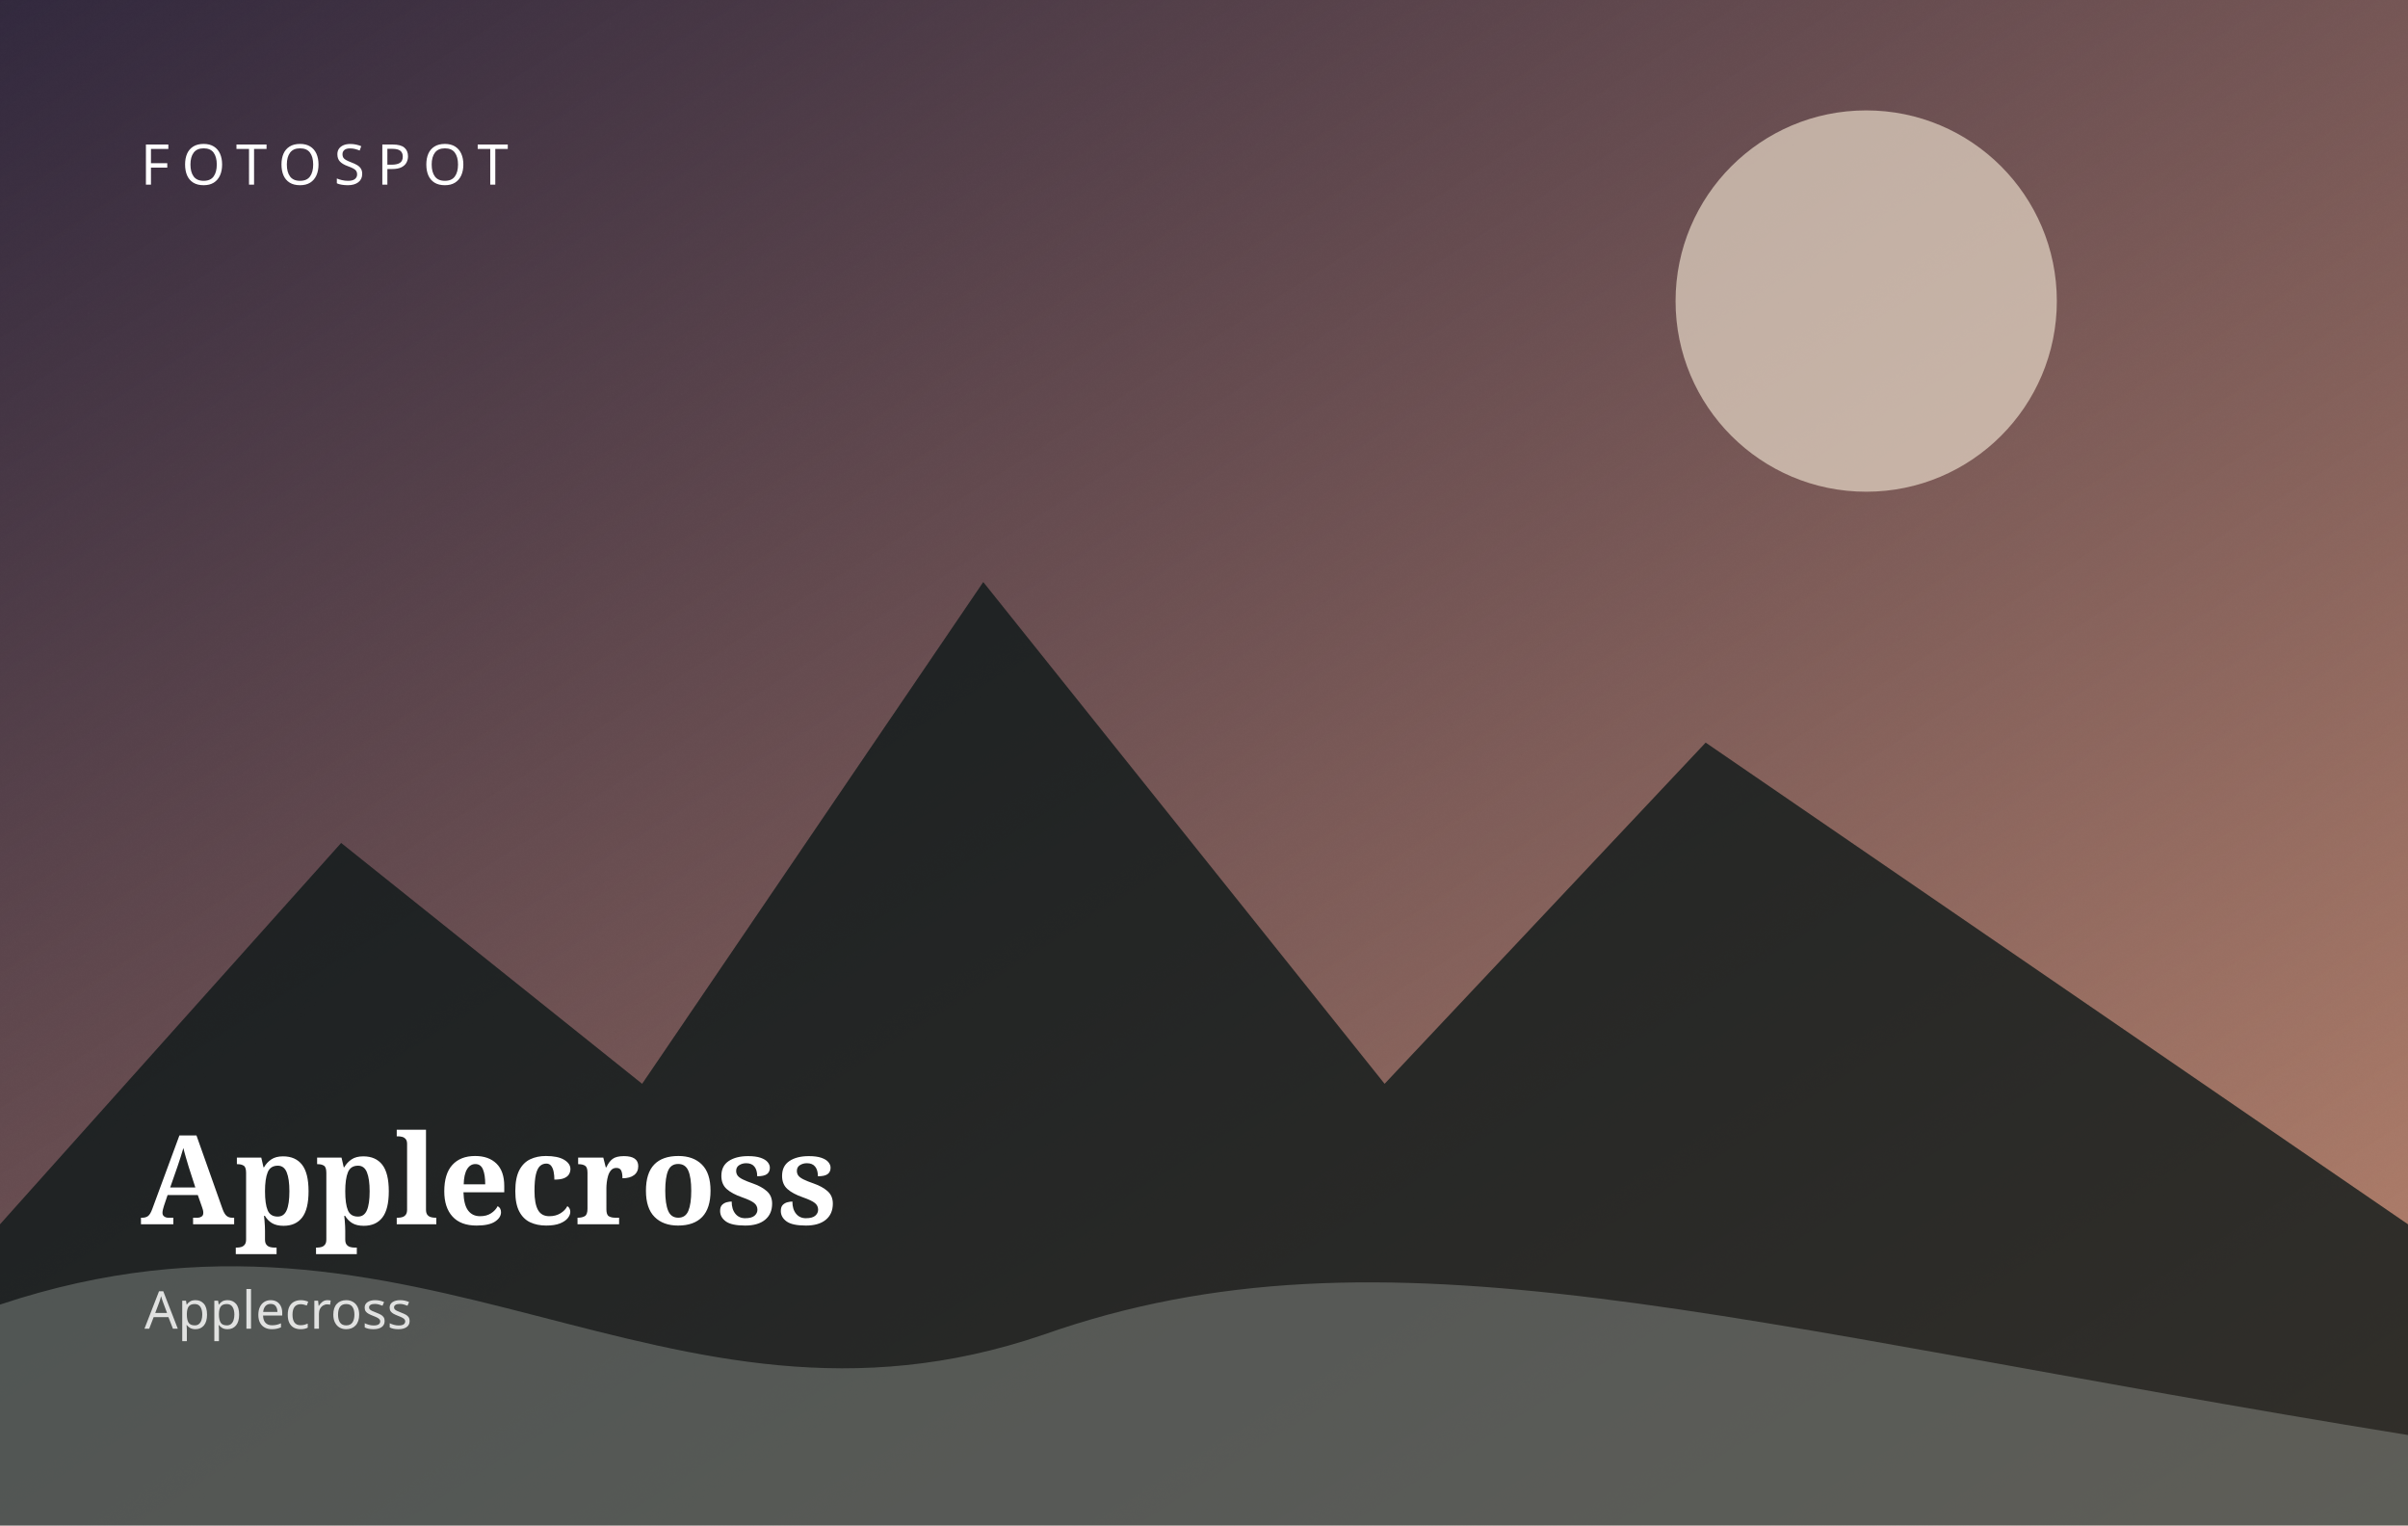
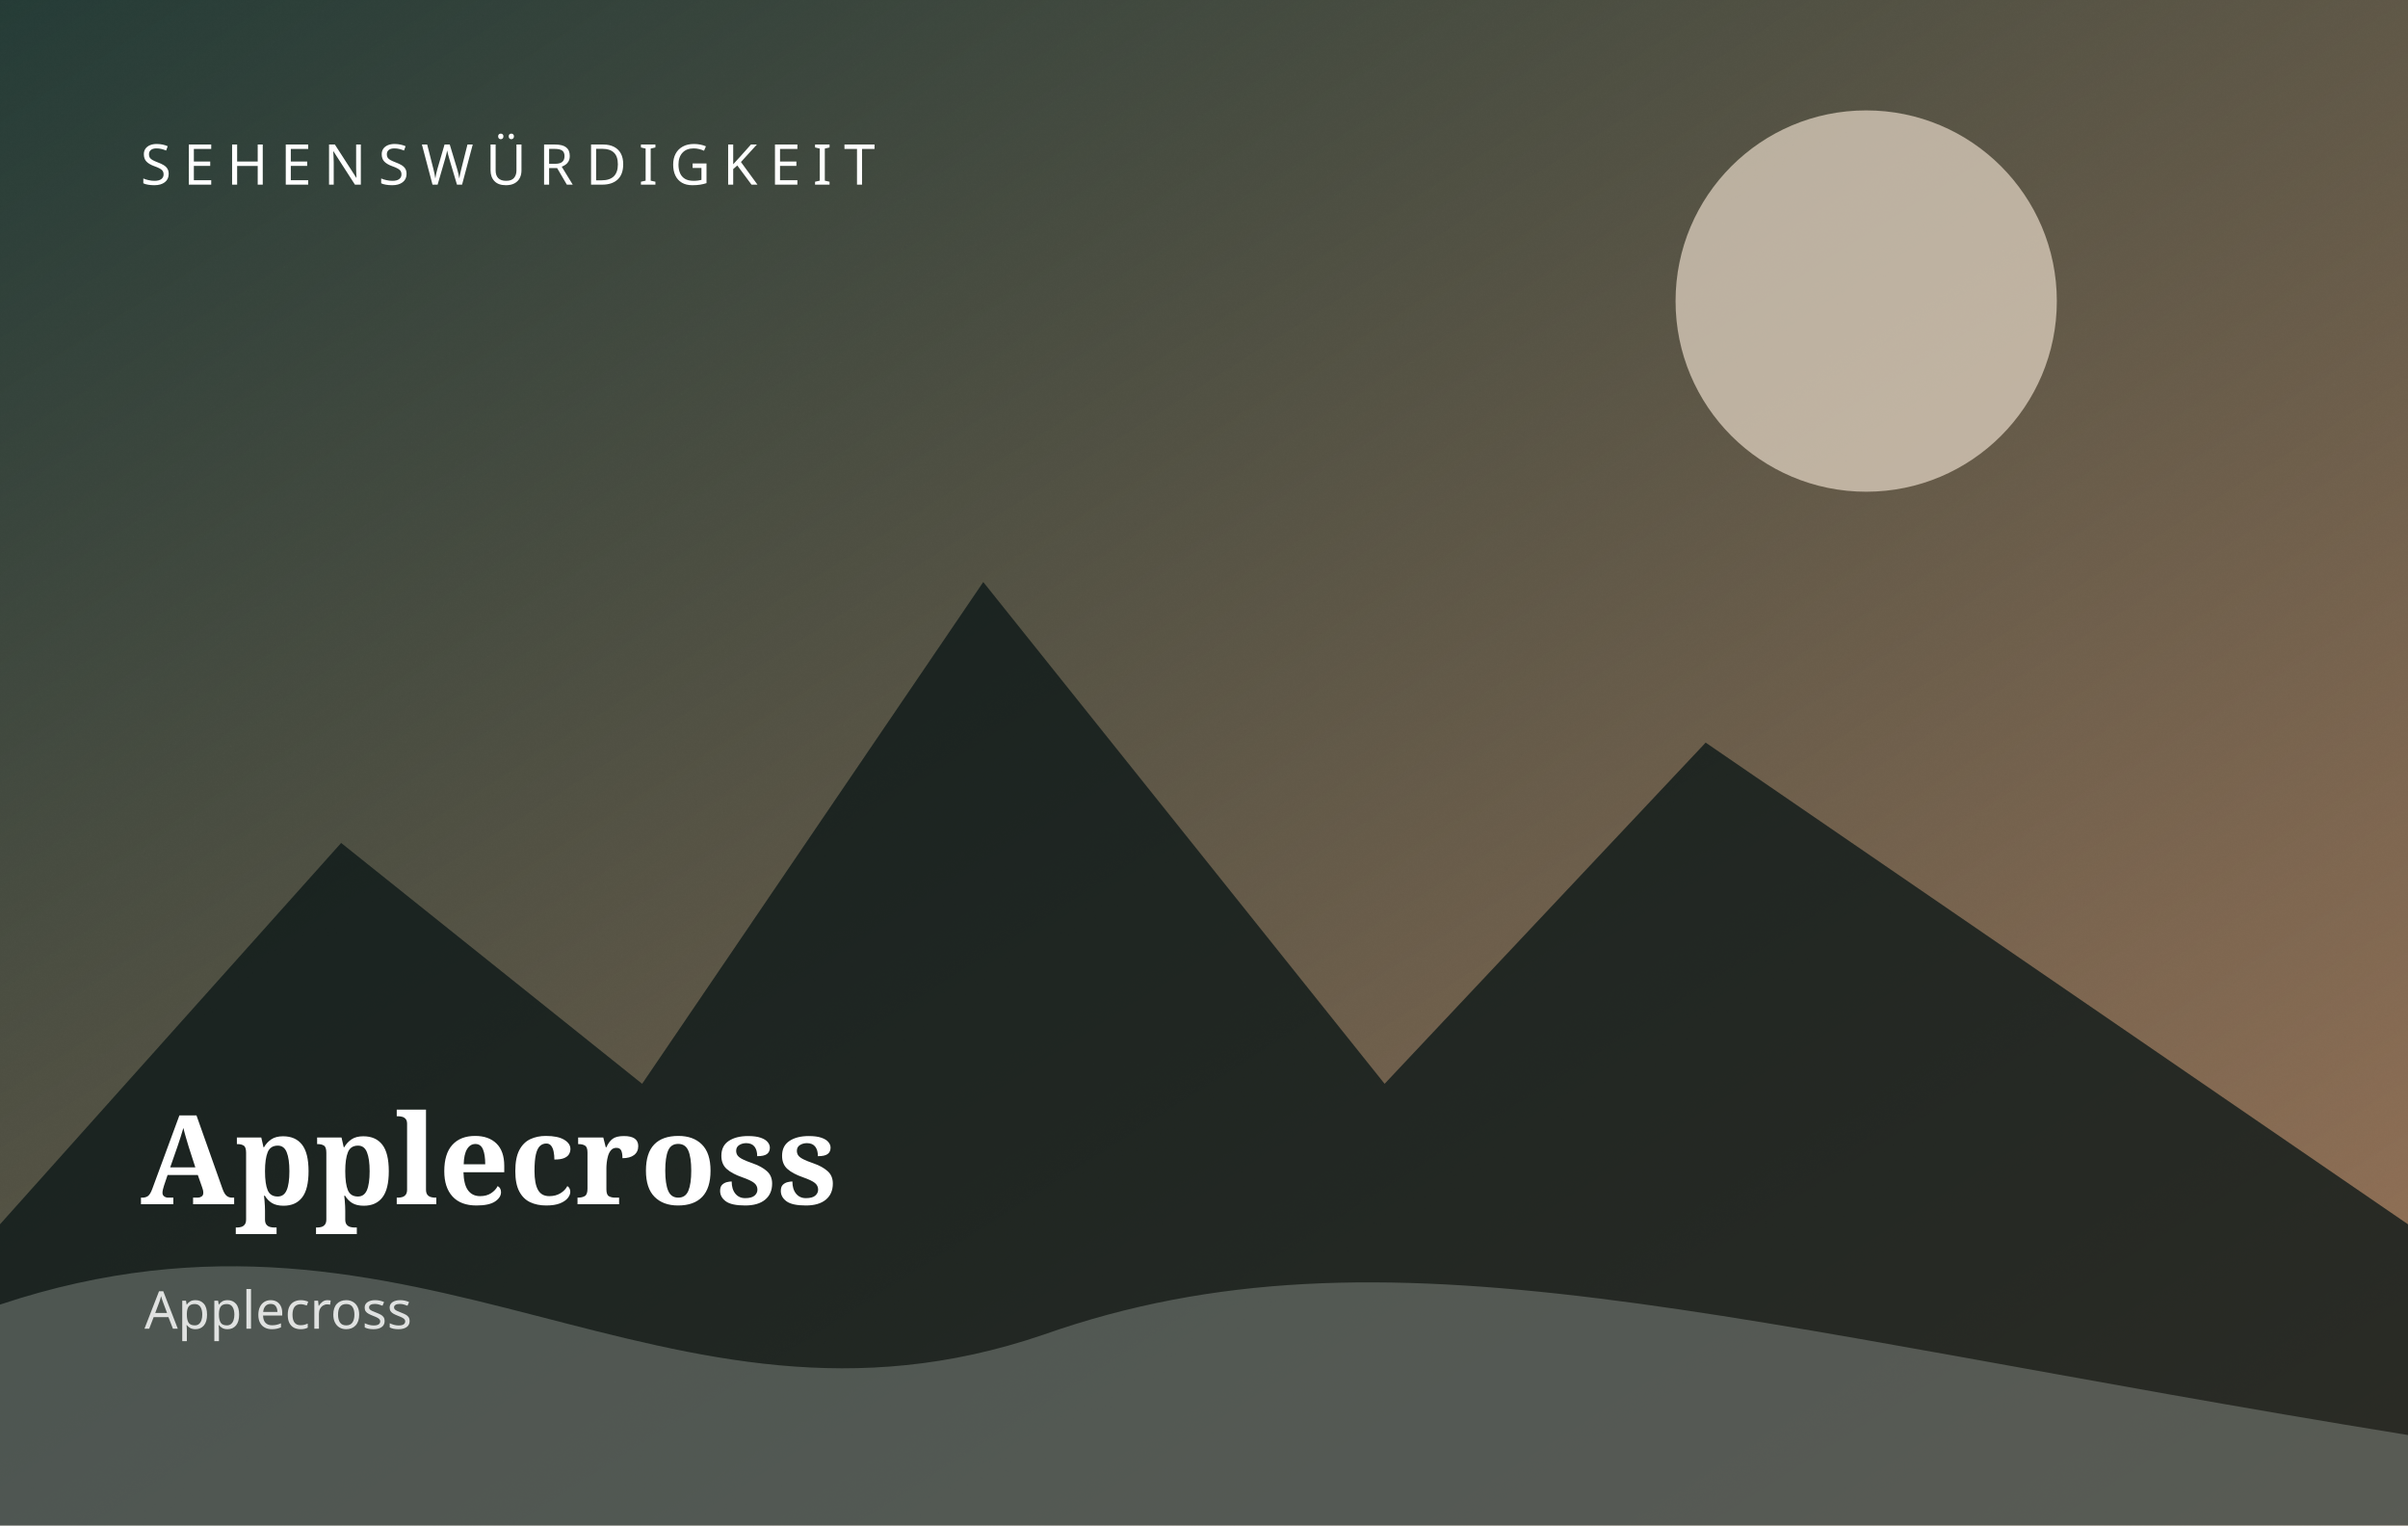
<svg xmlns="http://www.w3.org/2000/svg" viewBox="0 0 1200 760" role="img" aria-label="Applecross">
  <defs>
    <linearGradient id="g" x1="0" y1="0" x2="1" y2="1">
-       <stop stop-color="#31283d" />
-       <stop offset="1" stop-color="#b9846d" />
+       <stop stop-color="#243b36" />
+       <stop offset="1" stop-color="#9a7458" />
    </linearGradient>
    <filter id="n">
      <feTurbulence baseFrequency=".9" numOctaves="2" stitchTiles="stitch" />
      <feColorMatrix type="saturate" values="0" />
      <feComponentTransfer>
        <feFuncA type="table" tableValues="0 .08" />
      </feComponentTransfer>
    </filter>
  </defs>
  <rect width="1200" height="760" fill="url(#g)" />
  <rect width="1200" height="760" filter="url(#n)" opacity=".35" />
  <circle cx="930" cy="150" r="95" fill="#e7d8c7" opacity=".7" />
  <path d="M0 610L170 420l150 120 170-250 200 250 160-170 350 240v150H0z" fill="#0b1717" opacity=".78" />
  <path d="M0 650c210-70 330 80 520 15 170-60 340-5 680 50v45H0z" fill="#dbe5dc" opacity=".26" />
-   <text x="70" y="92" fill="#fff" font-family="system-ui,sans-serif" font-size="28" letter-spacing="6">FOTOSPOT</text>
-   <text x="70" y="610" fill="#fff" font-family="Georgia,serif" font-size="62" font-weight="700">Applecross</text>
+   <text x="70" y="92" fill="#fff" font-family="system-ui,sans-serif" font-size="28" letter-spacing="6">SEHENSWÜRDIGKEIT</text>
+   <text x="70" y="600" fill="#fff" font-family="Georgia,serif" font-size="62" font-weight="700">Applecross</text>
  <text x="72" y="662" fill="#fff" opacity=".82" font-family="system-ui,sans-serif" font-size="26">Applecross</text>
</svg>
